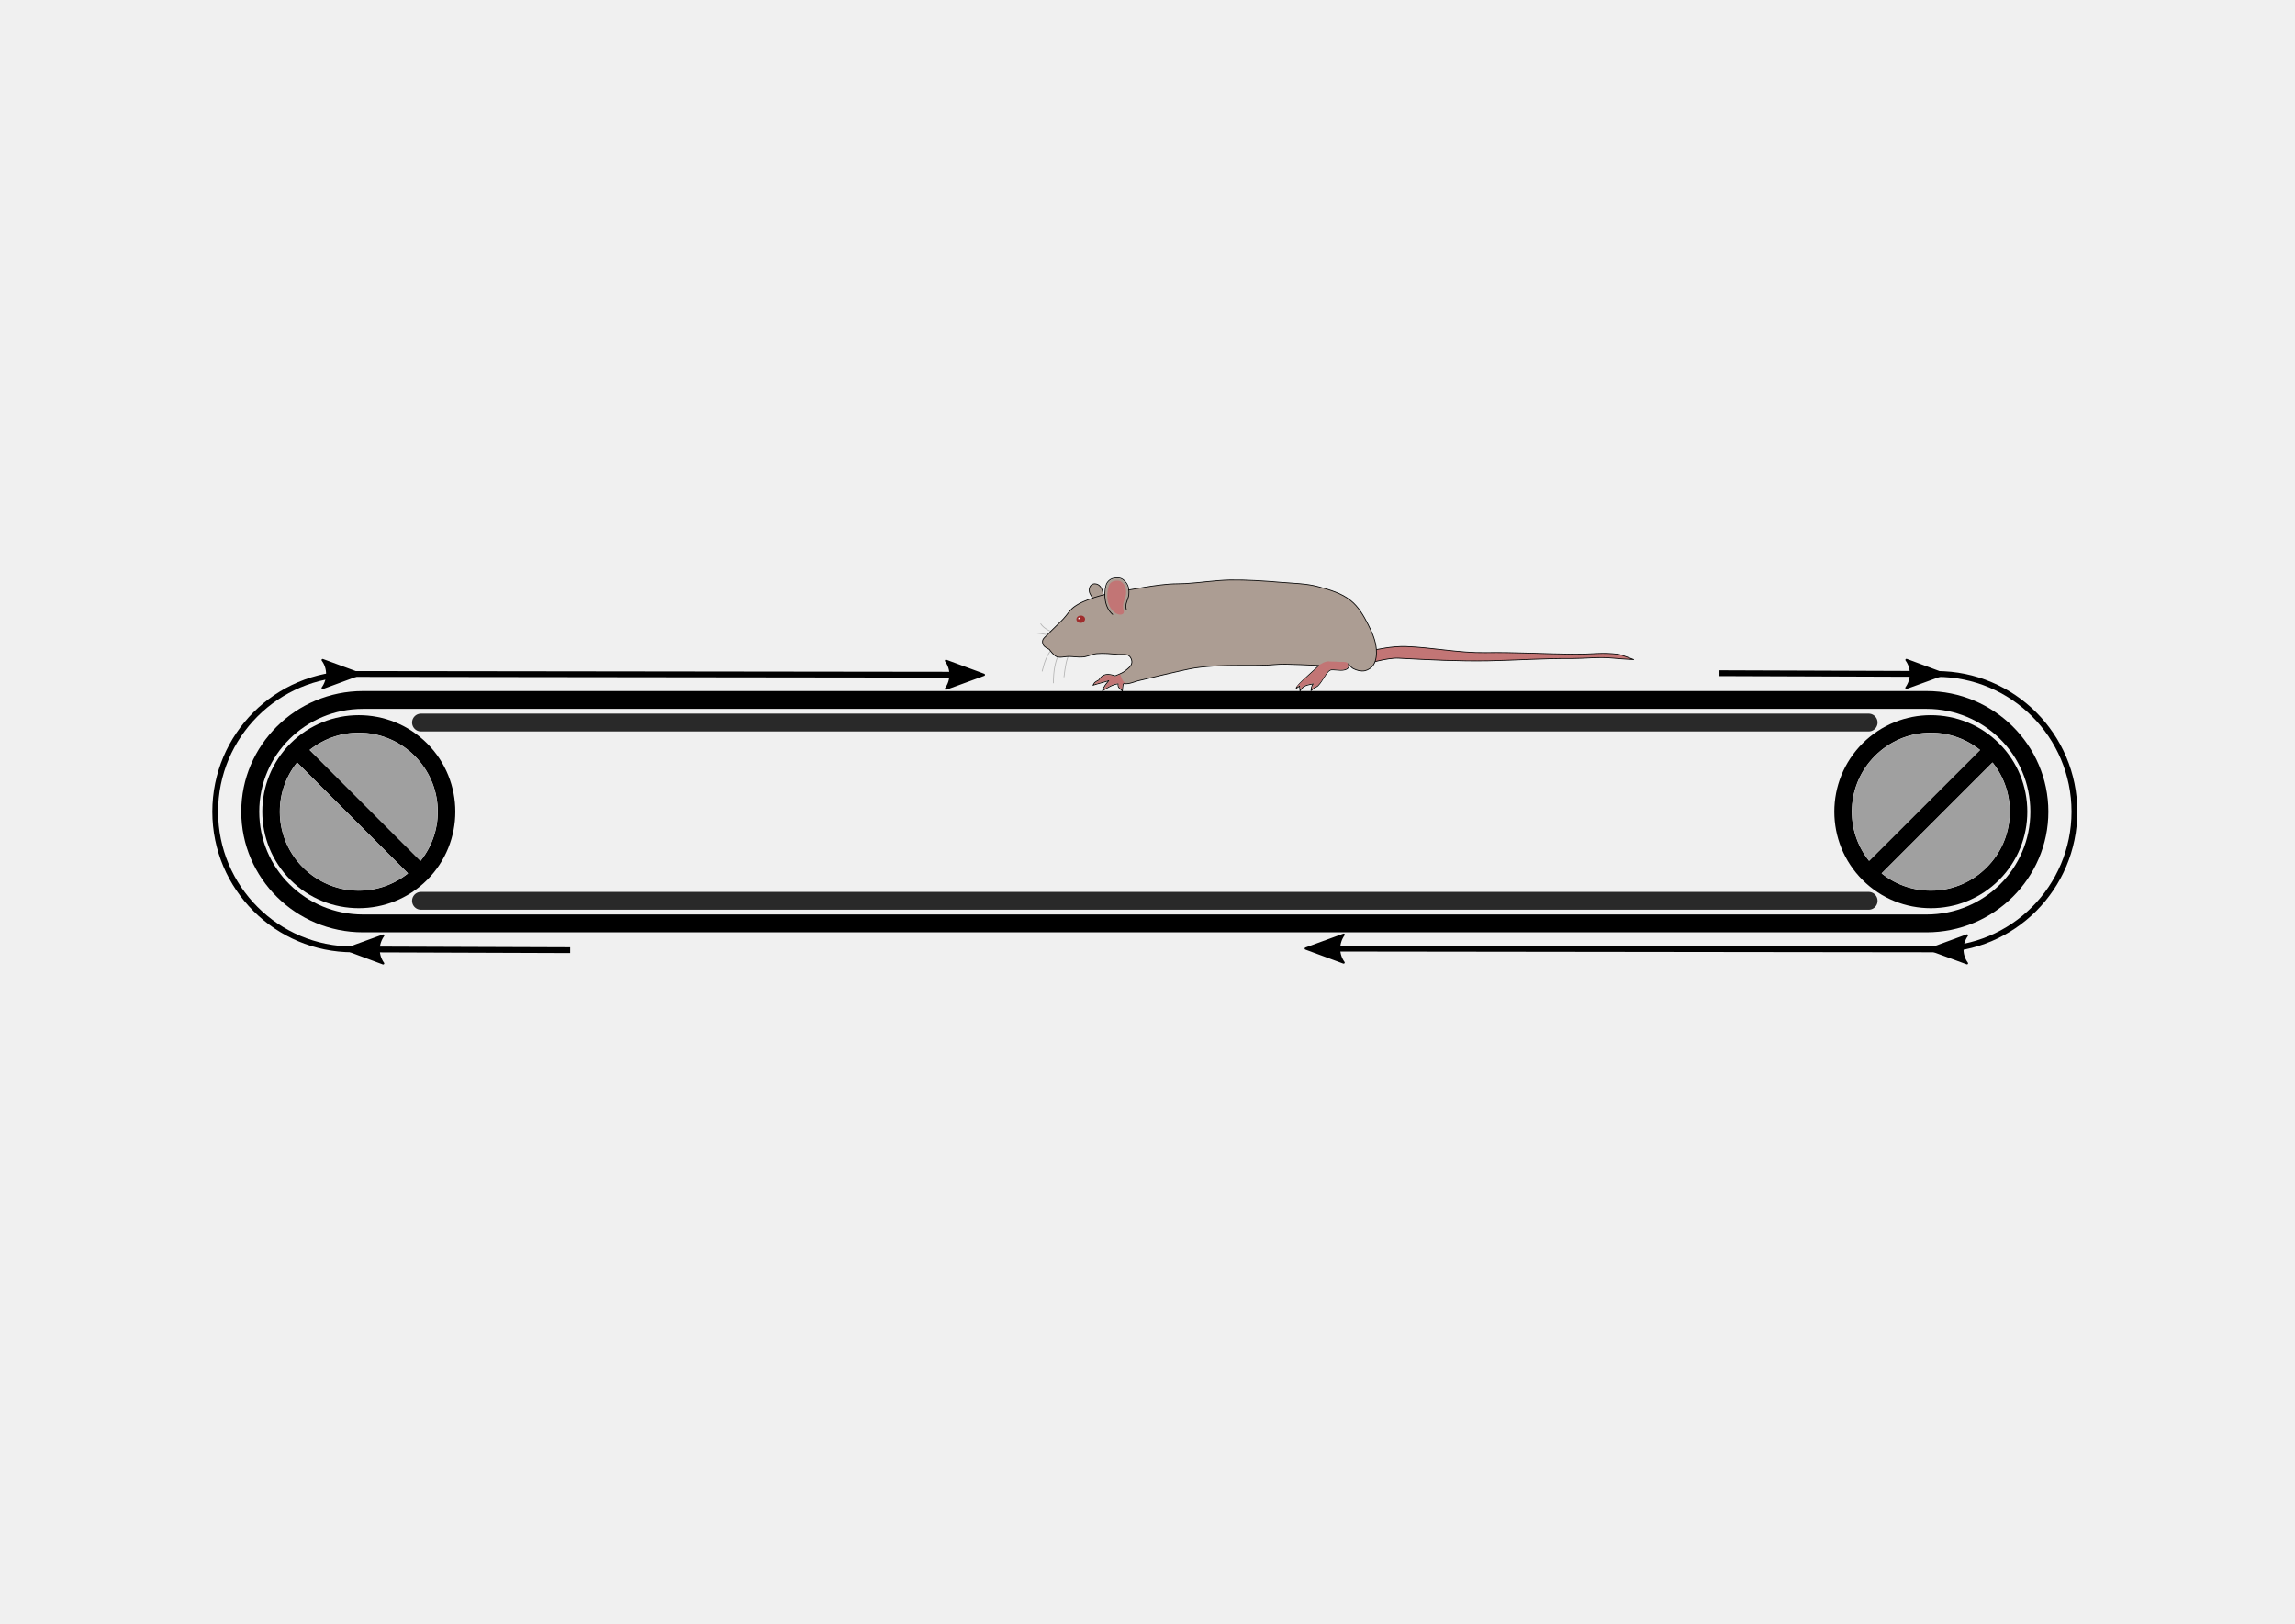
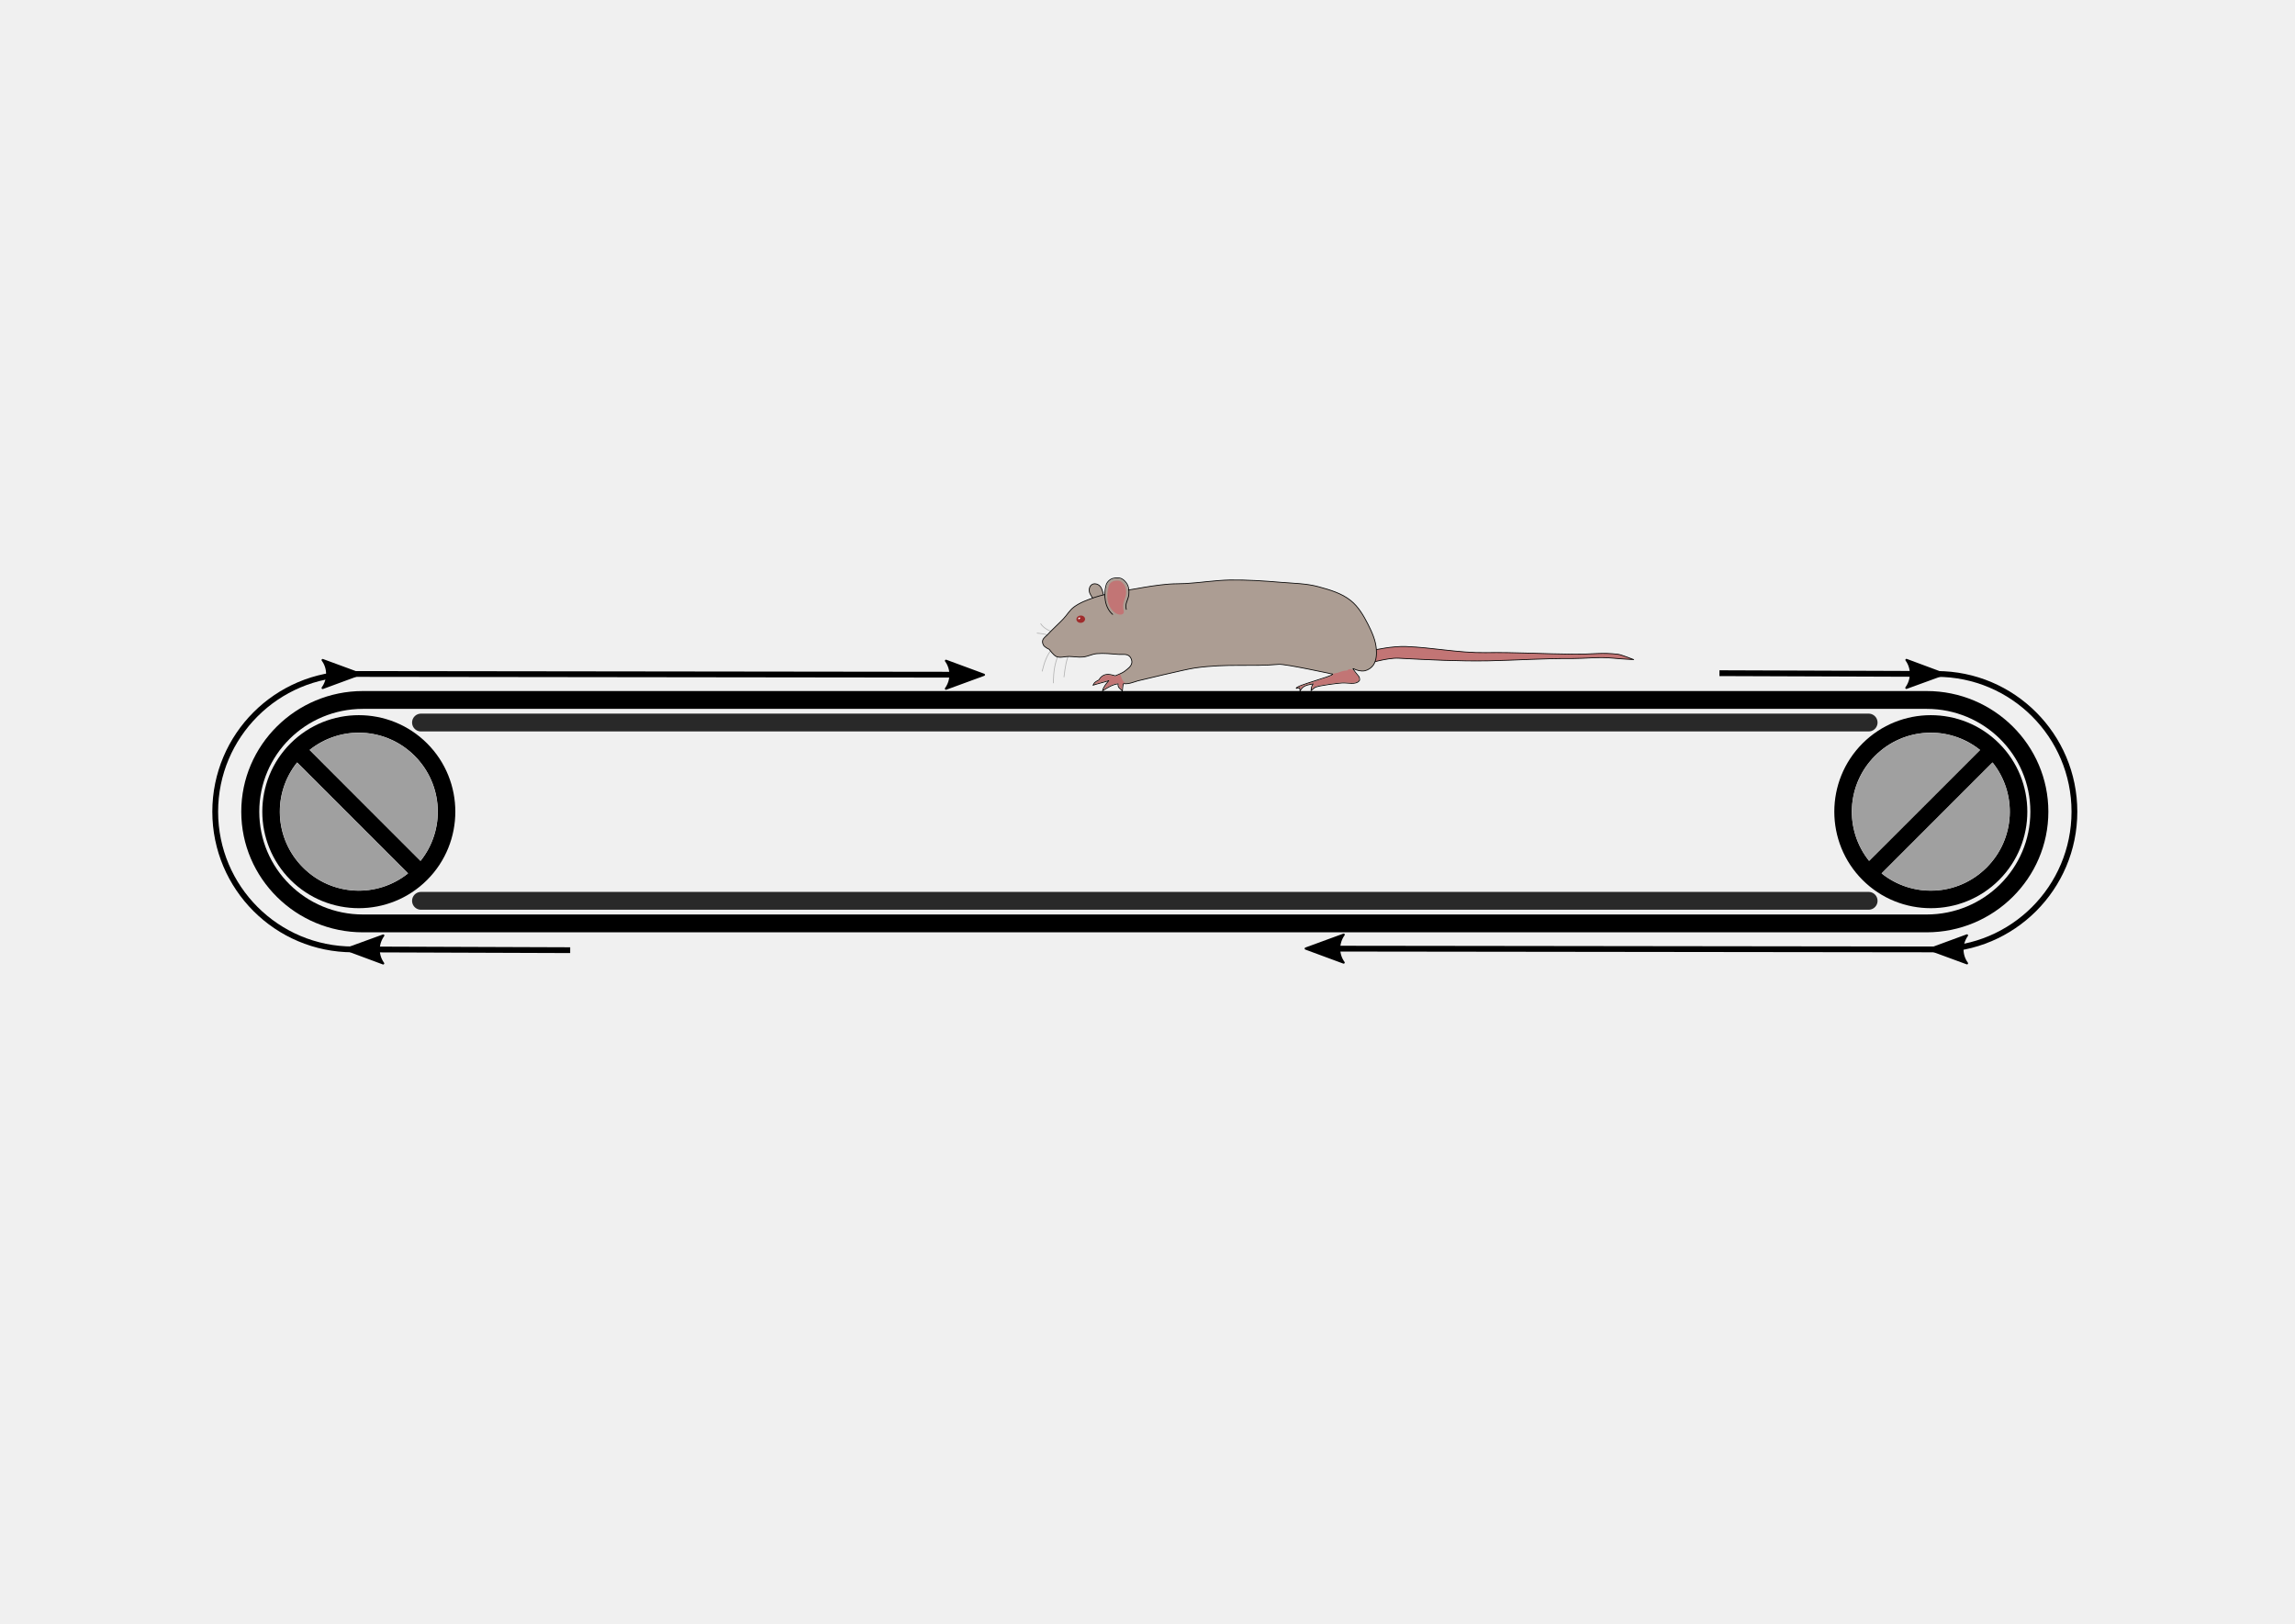
<svg xmlns="http://www.w3.org/2000/svg" width="1189mm" height="841mm" viewBox="0 0 4212.992 2979.921" id="svg2" version="1.1">
  <defs id="defs4">
    <marker orient="auto" refY="0.0" refX="0.0" id="marker9438" style="overflow:visible">
      <path id="path9440" style="fill-rule:evenodd;stroke-width:0.625;stroke-linejoin:round;stroke:#000000;stroke-opacity:1;fill:#000000;fill-opacity:1" d="M 8.719,4.034 L -2.207,0.016 L 8.719,-4.002 C 6.973,-1.63 6.983,1.616 8.719,4.034 z " transform="scale(0.6) translate(0,0)" />
    </marker>
    <marker orient="auto" refY="0.0" refX="0.0" id="marker9170" style="overflow:visible;">
      <path id="path9172" style="fill-rule:evenodd;stroke-width:0.625;stroke-linejoin:round;stroke:#000000;stroke-opacity:1;fill:#000000;fill-opacity:1" d="M 8.719,4.034 L -2.207,0.016 L 8.719,-4.002 C 6.973,-1.63 6.983,1.616 8.719,4.034 z " transform="scale(0.6) rotate(180) translate(0,0)" />
    </marker>
    <marker style="overflow:visible;" id="marker8992" refX="0.0" refY="0.0" orient="auto">
      <path transform="scale(0.6) rotate(180) translate(0,0)" d="M 8.719,4.034 L -2.207,0.016 L 8.719,-4.002 C 6.973,-1.63 6.983,1.616 8.719,4.034 z " style="fill-rule:evenodd;stroke-width:0.625;stroke-linejoin:round;stroke:#000000;stroke-opacity:1;fill:#000000;fill-opacity:1" id="path8994" />
    </marker>
    <marker orient="auto" refY="0.0" refX="0.0" id="marker8414" style="overflow:visible;">
      <path id="path8416" d="M 0.0,0.0 L 5.0,-5.0 L -12.5,0.0 L 5.0,5.0 L 0.0,0.0 z " style="fill-rule:evenodd;stroke:#000000;stroke-width:1pt;stroke-opacity:1;fill:#000000;fill-opacity:1" transform="scale(0.2) rotate(180) translate(6,0)" />
    </marker>
    <marker orient="auto" refY="0.0" refX="0.0" id="marker8296" style="overflow:visible;">
      <path id="path8298" d="M 0.0,0.0 L 5.0,-5.0 L -12.5,0.0 L 5.0,5.0 L 0.0,0.0 z " style="fill-rule:evenodd;stroke:#000000;stroke-width:1pt;stroke-opacity:1;fill:#000000;fill-opacity:1" transform="scale(0.4) rotate(180) translate(10,0)" />
    </marker>
    <marker orient="auto" refY="0.0" refX="0.0" id="marker8190" style="overflow:visible;">
      <path id="path8192" d="M 0.0,0.0 L 5.0,-5.0 L -12.5,0.0 L 5.0,5.0 L 0.0,0.0 z " style="fill-rule:evenodd;stroke:#000000;stroke-width:1pt;stroke-opacity:1;fill:#000000;fill-opacity:1" transform="scale(0.4) rotate(180) translate(10,0)" />
    </marker>
    <marker orient="auto" refY="0.0" refX="0.0" id="Arrow1Mend" style="overflow:visible;">
      <path id="path5956" d="M 0.0,0.0 L 5.0,-5.0 L -12.5,0.0 L 5.0,5.0 L 0.0,0.0 z " style="fill-rule:evenodd;stroke:#000000;stroke-width:1pt;stroke-opacity:1;fill:#000000;fill-opacity:1" transform="scale(0.4) rotate(180) translate(10,0)" />
    </marker>
    <marker orient="auto" refY="0.0" refX="0.0" id="Arrow2Mend" style="overflow:visible;">
      <path id="path5974" style="fill-rule:evenodd;stroke-width:0.625;stroke-linejoin:round;stroke:#000000;stroke-opacity:1;fill:#000000;fill-opacity:1" d="M 8.719,4.034 L -2.207,0.016 L 8.719,-4.002 C 6.973,-1.63 6.983,1.616 8.719,4.034 z " transform="scale(0.6) rotate(180) translate(0,0)" />
    </marker>
    <marker orient="auto" refY="0.0" refX="0.0" id="Arrow1Send" style="overflow:visible;">
      <path id="path5962" d="M 0.0,0.0 L 5.0,-5.0 L -12.5,0.0 L 5.0,5.0 L 0.0,0.0 z " style="fill-rule:evenodd;stroke:#000000;stroke-width:1pt;stroke-opacity:1;fill:#000000;fill-opacity:1" transform="scale(0.2) rotate(180) translate(6,0)" />
    </marker>
    <marker orient="auto" refY="0.0" refX="0.0" id="Arrow2Send" style="overflow:visible;">
      <path id="path5980" style="fill-rule:evenodd;stroke-width:0.625;stroke-linejoin:round;stroke:#000000;stroke-opacity:1;fill:#000000;fill-opacity:1" d="M 8.719,4.034 L -2.207,0.016 L 8.719,-4.002 C 6.973,-1.63 6.983,1.616 8.719,4.034 z " transform="scale(0.3) rotate(180) translate(-2.3,0)" />
    </marker>
    <marker orient="auto" refY="0.0" refX="0.0" id="Arrow2Lend" style="overflow:visible;">
      <path id="path5968" style="fill-rule:evenodd;stroke-width:0.625;stroke-linejoin:round;stroke:#000000;stroke-opacity:1;fill:#000000;fill-opacity:1" d="M 8.719,4.034 L -2.207,0.016 L 8.719,-4.002 C 6.973,-1.63 6.983,1.616 8.719,4.034 z " transform="scale(1.1) rotate(180) translate(1,0)" />
    </marker>
    <marker orient="auto" refY="0.0" refX="0.0" id="Arrow2Mstart" style="overflow:visible">
      <path id="path5971" style="fill-rule:evenodd;stroke-width:0.625;stroke-linejoin:round;stroke:#000000;stroke-opacity:1;fill:#000000;fill-opacity:1" d="M 8.719,4.034 L -2.207,0.016 L 8.719,-4.002 C 6.973,-1.63 6.983,1.616 8.719,4.034 z " transform="scale(0.6) translate(0,0)" />
    </marker>
    <marker orient="auto" refY="0.0" refX="0.0" id="Arrow2Lstart" style="overflow:visible">
      <path id="path5965" style="fill-rule:evenodd;stroke-width:0.625;stroke-linejoin:round;stroke:#000000;stroke-opacity:1;fill:#000000;fill-opacity:1" d="M 8.719,4.034 L -2.207,0.016 L 8.719,-4.002 C 6.973,-1.63 6.983,1.616 8.719,4.034 z " transform="scale(1.1) translate(1,0)" />
    </marker>
    <marker orient="auto" refY="0.0" refX="0.0" id="Arrow1Lstart" style="overflow:visible">
      <path id="path5947" d="M 0.0,0.0 L 5.0,-5.0 L -12.5,0.0 L 5.0,5.0 L 0.0,0.0 z " style="fill-rule:evenodd;stroke:#000000;stroke-width:1pt;stroke-opacity:1;fill:#000000;fill-opacity:1" transform="scale(0.8) translate(12.5,0)" />
    </marker>
    <marker style="overflow:visible;" id="marker7098" refX="0.0" refY="0.0" orient="auto">
      <path transform="scale(0.8) rotate(180) translate(12.5,0)" style="fill-rule:evenodd;stroke:#000000;stroke-width:1pt;stroke-opacity:1;fill:#000000;fill-opacity:1" d="M 0.0,0.0 L 5.0,-5.0 L -12.5,0.0 L 5.0,5.0 L 0.0,0.0 z " id="path7100" />
    </marker>
    <marker style="overflow:visible;" id="marker6830" refX="0.0" refY="0.0" orient="auto">
      <path transform="scale(0.8) rotate(180) translate(12.5,0)" style="fill-rule:evenodd;stroke:#000000;stroke-width:1pt;stroke-opacity:0.825;fill:#000000;fill-opacity:1" d="M 0.0,0.0 L 5.0,-5.0 L -12.5,0.0 L 5.0,5.0 L 0.0,0.0 z " id="path6832" />
    </marker>
    <marker style="overflow:visible;" id="marker6784" refX="0.0" refY="0.0" orient="auto">
      <path transform="scale(0.8) rotate(180) translate(12.5,0)" style="fill-rule:evenodd;stroke:#000000;stroke-width:1pt;stroke-opacity:0.825;fill:#000000;fill-opacity:1" d="M 0.0,0.0 L 5.0,-5.0 L -12.5,0.0 L 5.0,5.0 L 0.0,0.0 z " id="path6786" />
    </marker>
    <marker style="overflow:visible;" id="marker6744" refX="0.0" refY="0.0" orient="auto">
      <path transform="scale(0.8) rotate(180) translate(12.5,0)" style="fill-rule:evenodd;stroke:#000000;stroke-width:1pt;stroke-opacity:0.825;fill:none;fill-opacity:0.825" d="M 0.0,0.0 L 5.0,-5.0 L -12.5,0.0 L 5.0,5.0 L 0.0,0.0 z " id="path6746" />
    </marker>
    <marker style="overflow:visible;" id="marker6652" refX="0.0" refY="0.0" orient="auto">
      <path transform="scale(0.8) rotate(180) translate(12.5,0)" style="fill-rule:evenodd;stroke:#000000;stroke-width:1pt;stroke-opacity:0.825;fill:#000000;fill-opacity:1" d="M 0.0,0.0 L 5.0,-5.0 L -12.5,0.0 L 5.0,5.0 L 0.0,0.0 z " id="path6654" />
    </marker>
    <marker orient="auto" refY="0.0" refX="0.0" id="Arrow1Lend" style="overflow:visible;">
      <path id="path5950" d="M 0.0,0.0 L 5.0,-5.0 L -12.5,0.0 L 5.0,5.0 L 0.0,0.0 z " style="fill-rule:evenodd;stroke:#000000;stroke-width:1pt;stroke-opacity:0.825;fill:#000000;fill-opacity:1" transform="scale(0.8) rotate(180) translate(12.5,0)" />
    </marker>
    <marker orient="auto" refY="0" refX="0" id="marker9170-6" style="overflow:visible">
      <path id="path9172-0" style="fill:#000000;fill-opacity:1;fill-rule:evenodd;stroke:#000000;stroke-width:0.625;stroke-linejoin:round;stroke-opacity:1" d="M 8.719,4.034 -2.207,0.016 8.719,-4.002 c -1.745,2.372 -1.735,5.617 -6e-7,8.035 z" transform="scale(-0.6,-0.6)" />
    </marker>
    <marker orient="auto" refY="0" refX="0" id="marker9438-6" style="overflow:visible">
      <path id="path9440-2" style="fill:#000000;fill-opacity:1;fill-rule:evenodd;stroke:#000000;stroke-width:0.625;stroke-linejoin:round;stroke-opacity:1" d="M 8.719,4.034 -2.207,0.016 8.719,-4.002 c -1.745,2.372 -1.735,5.617 -6e-7,8.035 z" transform="scale(0.6,0.6)" />
    </marker>
    <marker style="overflow:visible" id="marker8992-6" refX="0" refY="0" orient="auto">
      <path transform="scale(-0.6,-0.6)" d="M 8.719,4.034 -2.207,0.016 8.719,-4.002 c -1.745,2.372 -1.735,5.617 -6e-7,8.035 z" style="fill:#000000;fill-opacity:1;fill-rule:evenodd;stroke:#000000;stroke-width:0.625;stroke-linejoin:round;stroke-opacity:1" id="path8994-1" />
    </marker>
  </defs>
  <g id="layer1" transform="translate(0,1927.559)">
    <g id="g15697">
      <g transform="translate(-4.927664,0)" id="g15683">
        <g id="g15670">
          <path id="path4334" d="m 671.246,-659.055 c -123.188,10e-4 -223.405,99.344 -223.405,221.457 2e-5,122.113 100.217,221.456 223.405,221.457 l 0,-32.74 c -105.338,-0.001 -190.377,-84.298 -190.377,-188.717 10e-6,-104.419 85.039,-188.716 190.377,-188.717 l 0,-32.74 z m 0.002,0 0,32.74 2870.498,0 c 105.338,10e-4 190.377,84.298 190.377,188.717 0,104.418 -85.039,188.716 -190.377,188.717 l -2870.498,0 0,32.74 2870.498,0 c 123.188,-10e-4 223.405,-99.344 223.405,-221.457 0,-122.113 -100.217,-221.456 -223.405,-221.457 l -2870.498,0 z" style="color:#000000;font-style:normal;font-variant:normal;font-weight:normal;font-stretch:normal;font-size:medium;line-height:normal;font-family:sans-serif;text-indent:0;text-align:start;text-decoration:none;text-decoration-line:none;text-decoration-style:solid;text-decoration-color:#000000;letter-spacing:normal;word-spacing:normal;text-transform:none;direction:ltr;block-progression:tb;writing-mode:lr-tb;baseline-shift:baseline;text-anchor:start;white-space:normal;clip-rule:nonzero;display:inline;overflow:visible;visibility:visible;opacity:1;isolation:auto;mix-blend-mode:normal;color-interpolation:sRGB;color-interpolation-filters:linearRGB;solid-color:#000000;solid-opacity:1;fill:#000000;fill-opacity:1;fill-rule:nonzero;stroke:none;stroke-width:177.165;stroke-linecap:square;stroke-linejoin:miter;stroke-miterlimit:4;stroke-dasharray:none;stroke-dashoffset:0;stroke-opacity:1;color-rendering:auto;image-rendering:auto;shape-rendering:auto;text-rendering:auto;enable-background:accumulate" />
          <path id="path5941" d="m 777.756,-601.231 1328.74,0 1328.74,0 0,0" style="fill:none;fill-opacity:1;fill-rule:evenodd;stroke:#000000;stroke-width:32.74;stroke-linecap:round;stroke-linejoin:miter;stroke-miterlimit:4;stroke-dasharray:none;stroke-opacity:0.825" />
          <path id="path5941-7" d="m 777.756,-273.963 1328.74,0 1328.74,0 0,0" style="fill:none;fill-opacity:1;fill-rule:evenodd;stroke:#000000;stroke-width:32.74;stroke-linecap:round;stroke-linejoin:miter;stroke-miterlimit:4;stroke-dasharray:none;stroke-opacity:0.825" />
        </g>
        <g id="g4269" transform="matrix(0.9119516,0,0,0.9119516,178.9141,-48.08517)">
          <path id="path4155" d="m 668.945,-564.569 c -75.762,-75.762 -199.135,-75.764 -274.897,-10e-4 -75.762,75.762 -75.762,199.136 0,274.899 75.762,75.762 199.135,75.761 274.897,-10e-4 75.762,-75.762 75.762,-199.134 2e-5,-274.896 z m -25.054,25.054 c 57.985,57.985 61.923,149.073 11.834,211.567 L 432.323,-551.349 c 62.494,-50.088 153.582,-46.151 211.567,11.834 z m -236.623,13.221 223.402,223.402 c -62.494,50.09 -153.582,46.151 -211.567,-11.834 -57.985,-57.985 -61.924,-149.073 -11.834,-211.567 z" style="color:#000000;font-style:normal;font-variant:normal;font-weight:normal;font-stretch:normal;font-size:medium;line-height:normal;font-family:sans-serif;text-indent:0;text-align:start;text-decoration:none;text-decoration-line:none;text-decoration-style:solid;text-decoration-color:#000000;letter-spacing:normal;word-spacing:normal;text-transform:none;direction:ltr;block-progression:tb;writing-mode:lr-tb;baseline-shift:baseline;text-anchor:start;white-space:normal;clip-rule:nonzero;display:inline;overflow:visible;visibility:visible;opacity:1;isolation:auto;mix-blend-mode:normal;color-interpolation:sRGB;color-interpolation-filters:linearRGB;solid-color:#000000;solid-opacity:1;fill:#000000;fill-opacity:1;fill-rule:nonzero;stroke:none;stroke-width:35.433;stroke-linecap:butt;stroke-linejoin:miter;stroke-miterlimit:4;stroke-dasharray:none;stroke-dashoffset:0;stroke-opacity:1;color-rendering:auto;image-rendering:auto;shape-rendering:auto;text-rendering:auto;enable-background:accumulate" />
          <path transform="translate(0,-1927.559)" id="path4265" d="m 522.506,1659.064 c -23.584,-1.338 -47.441,-8.235 -67.8,-19.598 -35.31,-19.709 -62.023,-52.093 -74.333,-90.114 -3.416,-10.549 -5.685,-21.299 -6.988,-33.102 -0.836,-7.572 -0.837,-24.256 -0.003,-31.734 2.928,-26.236 11.251,-49.644 25.22,-70.926 3.016,-4.595 8.277,-11.86 8.604,-11.88 0.097,-0.01 50.352,50.164 111.677,111.49 l 111.5,111.501 -3.568,2.702 c -29.603,22.418 -67.026,33.778 -104.31,31.662 z" style="fill:#a0a0a0;stroke:none;stroke-width:1px;stroke-linecap:butt;stroke-linejoin:miter;stroke-opacity:1" />
          <path transform="translate(0,-1927.559)" id="path4267" d="m 544.031,1487.794 c -66.207,-66.219 -111.392,-111.672 -111.167,-111.825 0.209,-0.142 1.879,-1.388 3.712,-2.769 7.745,-5.838 15.447,-10.574 24.624,-15.143 16.794,-8.361 35.458,-13.726 55.077,-15.831 5.655,-0.607 24.829,-0.601 30.406,0.01 12.989,1.421 24.32,3.876 35.709,7.735 55.711,18.878 96.773,67.528 106.025,125.621 1.397,8.772 1.764,13.913 1.768,24.749 0.004,11.589 -0.404,16.801 -2.109,26.897 -3.879,22.974 -13.501,46.064 -27.114,65.065 -1.866,2.604 -3.841,5.258 -4.389,5.898 l -0.996,1.162 -111.546,-111.567 z" style="fill:#a0a0a0;stroke:none;stroke-width:1px;stroke-linecap:butt;stroke-linejoin:miter;stroke-opacity:1" />
        </g>
        <g id="g4274" transform="matrix(0,-0.9119508,0.9119508,0,3938.892,47.09976)">
          <path style="color:#000000;font-style:normal;font-variant:normal;font-weight:normal;font-stretch:normal;font-size:medium;line-height:normal;font-family:sans-serif;text-indent:0;text-align:start;text-decoration:none;text-decoration-line:none;text-decoration-style:solid;text-decoration-color:#000000;letter-spacing:normal;word-spacing:normal;text-transform:none;direction:ltr;block-progression:tb;writing-mode:lr-tb;baseline-shift:baseline;text-anchor:start;white-space:normal;clip-rule:nonzero;display:inline;overflow:visible;visibility:visible;opacity:1;isolation:auto;mix-blend-mode:normal;color-interpolation:sRGB;color-interpolation-filters:linearRGB;solid-color:#000000;solid-opacity:1;fill:#000000;fill-opacity:1;fill-rule:nonzero;stroke:none;stroke-width:35.433;stroke-linecap:butt;stroke-linejoin:miter;stroke-miterlimit:4;stroke-dasharray:none;stroke-dashoffset:0;stroke-opacity:1;color-rendering:auto;image-rendering:auto;shape-rendering:auto;text-rendering:auto;enable-background:accumulate" d="m 668.945,-564.569 c -75.762,-75.762 -199.135,-75.764 -274.897,-10e-4 -75.762,75.762 -75.762,199.136 0,274.899 75.762,75.762 199.135,75.761 274.897,-10e-4 75.762,-75.762 75.762,-199.134 2e-5,-274.896 z m -25.054,25.054 c 57.985,57.985 61.923,149.073 11.834,211.567 L 432.323,-551.349 c 62.494,-50.088 153.582,-46.151 211.567,11.834 z m -236.623,13.221 223.402,223.402 c -62.494,50.09 -153.582,46.151 -211.567,-11.834 -57.985,-57.985 -61.924,-149.073 -11.834,-211.567 z" id="path4276" />
          <path style="fill:#a0a0a0;stroke:none;stroke-width:1px;stroke-linecap:butt;stroke-linejoin:miter;stroke-opacity:1" d="m 522.506,1659.064 c -23.584,-1.338 -47.441,-8.235 -67.8,-19.598 -35.31,-19.709 -62.023,-52.093 -74.333,-90.114 -3.416,-10.549 -5.685,-21.299 -6.988,-33.102 -0.836,-7.572 -0.837,-24.256 -0.003,-31.734 2.928,-26.236 11.251,-49.644 25.22,-70.926 3.016,-4.595 8.277,-11.86 8.604,-11.88 0.097,-0.01 50.352,50.164 111.677,111.49 l 111.5,111.501 -3.568,2.702 c -29.603,22.418 -67.026,33.778 -104.31,31.662 z" id="path4278" transform="translate(0,-1927.559)" />
          <path style="fill:#a0a0a0;stroke:none;stroke-width:1px;stroke-linecap:butt;stroke-linejoin:miter;stroke-opacity:1" d="m 544.031,1487.794 c -66.207,-66.219 -111.392,-111.672 -111.167,-111.825 0.209,-0.142 1.879,-1.388 3.712,-2.769 7.745,-5.838 15.447,-10.574 24.624,-15.143 16.794,-8.361 35.458,-13.726 55.077,-15.831 5.655,-0.607 24.829,-0.601 30.406,0.01 12.989,1.421 24.32,3.876 35.709,7.735 55.711,18.878 96.773,67.528 106.025,125.621 1.397,8.772 1.764,13.913 1.768,24.749 0.004,11.589 -0.404,16.801 -2.109,26.897 -3.879,22.974 -13.501,46.064 -27.114,65.065 -1.866,2.604 -3.841,5.258 -4.389,5.898 l -0.996,1.162 -111.546,-111.567 z" id="path4280" transform="translate(0,-1927.559)" />
        </g>
      </g>
      <g transform="matrix(-1,0,0,1,3393.04,-669.9465)" id="g9888">
        <path style="opacity:1;fill:none;fill-opacity:1;fill-rule:evenodd;stroke:#000000;stroke-width:10.63;stroke-linecap:round;stroke-linejoin:miter;stroke-miterlimit:4;stroke-dasharray:none;stroke-dashoffset:0;stroke-opacity:1;marker-end:url(#marker9170)" d="m 2745.144,485.164 c 139.626,8e-4 252.816,-113.188 252.816,-252.815 8e-4,-139.627 -113.189,-252.817 -252.816,-252.816" id="path7156" />
        <path style="fill:none;fill-rule:evenodd;stroke:#000000;stroke-width:10.63;stroke-linecap:butt;stroke-linejoin:miter;stroke-miterlimit:0;stroke-dasharray:none;stroke-opacity:1;marker-start:url(#marker9438)" d="m 1600.914,-19.053 1144.232,-1.414 0,0 0,0" id="path7165" />
        <path style="fill:none;fill-rule:evenodd;stroke:#000000;stroke-width:10.63;stroke-linecap:butt;stroke-linejoin:miter;stroke-miterlimit:4;stroke-dasharray:none;stroke-opacity:1;marker-end:url(#marker8992)" d="m 2346.336,486.578 398.808,-1.414 0,0 0,0" id="path7165-3" />
      </g>
      <g transform="matrix(1,0,0,-1,810.0989,-205.2501)" id="g9888-8">
        <path style="opacity:1;fill:none;fill-opacity:1;fill-rule:evenodd;stroke:#000000;stroke-width:10.63;stroke-linecap:round;stroke-linejoin:miter;stroke-miterlimit:4;stroke-dasharray:none;stroke-dashoffset:0;stroke-opacity:1;marker-end:url(#marker9170-6)" d="m 2745.144,485.164 c 139.626,8e-4 252.816,-113.188 252.816,-252.815 8e-4,-139.627 -113.189,-252.817 -252.816,-252.816" id="path7156-7" />
        <path style="fill:none;fill-rule:evenodd;stroke:#000000;stroke-width:10.63;stroke-linecap:butt;stroke-linejoin:miter;stroke-miterlimit:0;stroke-dasharray:none;stroke-opacity:1;marker-start:url(#marker9438-6)" d="m 1600.914,-19.053 1144.232,-1.414 0,0 0,0" id="path7165-9" />
        <path style="fill:none;fill-rule:evenodd;stroke:#000000;stroke-width:10.63;stroke-linecap:butt;stroke-linejoin:miter;stroke-miterlimit:4;stroke-dasharray:none;stroke-opacity:1;marker-end:url(#marker8992-6)" d="m 2346.336,486.578 398.808,-1.414 0,0 0,0" id="path7165-3-2" />
      </g>
    </g>
    <g id="g9595" transform="matrix(-2.039965,0.1640076,0.1643122,2.043754,1872.171,-2091.715)">
-       <g id="g16474">
-         <path style="fill:#c27575;stroke:#000000;stroke-width:0.685;stroke-linecap:round;stroke-linejoin:round" d="m -264.764,685.253 c 0,0 -14.933,-2.258 -27.648,-0.774 -23.609,2.756 -46.843,9.645 -70.553,11.145 -26.58,1.7 -52.448,5.426 -79.283,7.778 -17.093,1.499 -24.883,0.229 -39.334,3.255 -2.672,0.559 -13.413,5.81 -13.413,5.81 0,0 10.993,-1.42 18.783,-2.82 12.01,-2.2 23.978,-1.528 36.138,-2.528 24.65,-2.2 50.201,-2.467 74.901,-3.967 27.03,-1.7 52.609,-5.097 80.353,-8.782 10.142,-1.347 29.246,2.884 29.246,2.884" id="path4508" />
-         <path style="fill:none;stroke:#b3b3b3;stroke-width:0.685;stroke-linecap:round;stroke-linejoin:round" d="m 16.664,662.653 c 6.014,10 7.852,17.8 8.842,29" id="path4479" />
-         <path style="fill:none;stroke:#b3b3b3;stroke-width:0.685;stroke-linecap:round;stroke-linejoin:round" d="m 23.382,660.153 c 6.004,6 8.724,12.4 11.314,20.2" id="path4481" />
-         <path style="fill:none;stroke:#b3b3b3;stroke-width:0.685;stroke-linecap:round;stroke-linejoin:round" d="m 7.825,664.453 c 4.684,7 6.111,14.5 7.778,22.6" id="path4483" />
-         <path style="fill:none;stroke:#b3b3b3;stroke-width:0.685;stroke-linecap:round;stroke-linejoin:round" d="m 18.078,647.853 c 6.788,-2.1 12.228,-5.6 14.498,-9.9" id="path4485" />
-         <path style="fill:none;stroke:#b3b3b3;stroke-width:0.685;stroke-linecap:round;stroke-linejoin:round" d="m 23.028,650.253 c 3.628,-1.8 7.928,-3.3 13.438,-4.2" id="path4487" />
-         <path style="fill:#ac9d93;stroke:#000000;stroke-width:0.685;stroke-linecap:round;stroke-linejoin:round" d="m -24.967,623.253 c 0,-1.1 -0.782,-6.2 -0.177,-9.2 0.446,-2.2 1.076,-4.7 2.74,-6.2 1.287,-1.2 3.219,-1.9 4.95,-1.7 1.236,0.2 2.458,1 3.182,2 0.934,1.3 1.134,3 1.061,4.6 -0.052,1.2 -0.599,2.3 -1.061,3.3 -0.914,2.1 -3.359,5.9 -3.359,5.9" id="path4502" />
-         <path style="fill:#ac9d93;stroke:#000000;stroke-width:0.685;stroke-linecap:round;stroke-linejoin:round" d="m -177.434,691.253 c -5.72,0 -35.502,3.83 -35.502,3.83 1.51,2.3 21.935,16.227 21.725,18.827 l -3.18,-1.8 0,4.5 c -3.37,-5 -6.72,-4.8 -12.38,-5.5 1.74,1.8 2.08,3.6 2.48,6 0,0 -2.94,-2.6 -4.77,-3 -4.45,-1.1 -10.313,-14.257 -14.863,-14.157 -5.13,0.1 -11.75,2.9 -15.38,-0.7 -0.84,-0.8 -0.18,-3.5 -0.18,-3.5 0,0 -2.43,3.6 -4.24,4.7 -2.96,1.8 -6.64,3.1 -10.08,2.7 -3.09,-0.4 -6.22,-2.2 -8.13,-4.6 -2.92,-3.8 -3.67,-9 -3.71,-13.8 -0.08,-7.8 2.68,-15.6 5.65,-22.8 3.33,-8.1 7.36,-16.5 13.79,-22.5 7.63,-7.2 18,-11.1 27.76,-14.6 10.52,-3.8 21.85,-4.8 32.88,-6.6 15.239,-2.5 30.545,-4.8 45.958,-5.8 13.231,-0.8 26.52,0.3 39.774,0 4.954,-0.1 9.894,-0.7 14.85,-0.7 10.034,0 20.06,0.8 30.052,1.8 12.48,1.1 25.123,1.8 37.299,4.7 6.647,1.7 13.456,3.5 19.269,7.1 4.073,2.5 6.863,6.7 10.43,9.9 4.946,4.4 10.315,8.4 15.198,12.9 1.66,1.5 4.04,2.7 4.78,4.8 0.51,1.4 0.21,3.2 -0.53,4.6 -0.99,1.8 -4.78,3.9 -4.78,3.9 0,0 -3.151,5.5 -5.829,6.9 -3.314,1.7 -7.43,0.5 -11.137,0.8 -4.25,0.4 -8.461,1.6 -12.728,1.5 -4.116,-0.1 -8.081,-1.9 -12.198,-2 -6.522,-0.1 -13.007,1.2 -19.445,2.2 -3.182,0.5 -7.091,-0.1 -9.458,2.1 -1.669,1.5 -2.51,4.3 -1.944,6.5 0.813,3.2 4.241,5.1 6.982,6.9 2.628,1.7 8.751,3.4 8.751,3.4 5.823,-2.3 10.608,-3.4 15.026,2.6 5.242,2.1 4.116,2.9 5.568,4.2 -4.856,-1.2 -9.728,-1.8 -14.584,-3 2.686,2.8 5.145,4.9 6.453,8.7 -4.793,-2.5 -9.053,-4.9 -14.584,-5.2 1.178,3.4 -1.826,4.7 -3.182,6.8 -0.443,-2.3 -0.635,-4.8 -1.503,-6.6 -4.387,1.1 -8.747,-0.5 -13.081,-1.4 0,0 -44.138,-7 -51.973,-7.4 -29.906,-1.7 -49.748,3 -75.304,2.8 z" id="path4506" />
-         <path style="fill:#c27575;stroke:#ac9d93;stroke-width:2.054;stroke-linecap:round;stroke-linejoin:round" d="m -43.528,631.853 c 1.289,-6.2 -2.461,-9.5 -3.271,-13.9 -0.561,-3.1 -0.508,-6.7 1.149,-9.4 2.518,-4.1 4.994,-5.1 9.723,-4.5 2.498,0.3 5.05,2.3 5.922,4.7 2.996,8.1 3.458,16.3 -1.679,23.1 -5.187,6.9 -13.018,5.6 -11.844,0 z" id="path4504" />
-         <ellipse style="fill:#a02c2c" id="path4477" cx="-3.501" cy="636.74" rx="3.889" ry="3.27" />
-         <ellipse transform="matrix(0.8673569,0.4976866,-0.4976718,0.8673654,0,0)" style="fill:#ffffff" id="path9055" cx="314.571" cy="552.61" rx="0.982" ry="0.67" />
-         <path style="color:#000000;text-indent:0;text-transform:none;block-progression:tb;fill:none;stroke:#000000;stroke-width:0.685" d="m -32.55,634.953 c 6.765,-6.5 7.052,-18.3 3.96,-26.7 -1.105,-3 -3.991,-5.3 -7.156,-5.7 -1.251,-0.1 -2.393,-0.2 -3.469,-0.1 -1.076,0.1 -2.094,0.3 -3.031,0.7 -1.875,0.9 -3.343,2.4 -4.688,4.6 -1.967,3.2 -1.945,7.1 -1.344,10.4 0.466,2.6 1.676,4.6 2.5,6.6 0.825,2 1.356,4 0.782,6.8" id="path9565" />
-         <path d="m -23.153,688.453 c -2.098,0 -4.405,0.8 -6.937,1.8 a 0.5,0.5 0 0 1 -0.313,0 c 0,0 -1.563,-0.4 -3.437,-1.1 -0.315,-0.1 -0.642,-0.2 -0.969,-0.3 -0.986,3 -1.323,6 -3.906,8.2 0.508,-0.1 1.026,-0.2 1.531,-0.3 a 0.5,0.5 0 0 1 0.562,0.3 c 0.793,1.6 1.052,3.7 1.376,5.7 0.633,-0.8 1.301,-1.5 1.812,-2.2 0.718,-0.9 1.102,-1.8 0.562,-3.4 a 0.5,0.5 0 0 1 0.5,-0.6 c 5.161,0.3 9.233,2.4 13.532,4.6 -1.336,-2.9 -3.404,-4.7 -5.782,-7.2 a 0.5,0.5 0 0 1 0.469,-0.8 c 4.369,1 8.794,1.6 13.219,2.6 -0.143,-0.3 -0.273,-0.5 -0.469,-0.7 -0.479,-0.5 -1.44,-1.2 -4.031,-2.2 a 0.5,0.5 0 0 1 -0.219,-0.2 c -2.149,-3 -4.29,-4 -6.625,-4.2 l -0.875,0 z" style="fill:#c27575" id="path9571" />
-         <path d="m -217.297,692.956 c 0,0 -1.607,-0.664 -3.587,-0.764 -1.78,-0.2 -1.193,0.183 -2.973,0.283 -2.71,0.2 -5.587,0.614 -8.42,1.026 -3.788,0.273 -5.588,0.253 -6.938,1.753 0.208,0.121 0.301,0.373 0.22,0.6 0,0 -0.16,0.6 -0.22,1.3 -0.03,0.4 -0.02,0.8 0.03,1.1 0.05,0.3 0.13,0.5 0.22,0.6 1.66,1.7 4.05,1.9 6.75,1.7 2.69,-0.3 5.63,-1 8.28,-1.1 4.4,-0.1 10.293,13.057 14.973,14.157 1.07,0.2 2.26,1 3.25,1.7 0.35,0.3 0.35,0.3 0.62,0.5 -0.33,-1.6 -0.73,-3 -2.03,-4.4 -0.25,-0.333 -0.007,-0.808 0.41,-0.8 2.81,0.3 5.1,0.5 7.16,1.1 1.69,0.6 3.2,1.8 4.65,3.5 l 0,-3.1 c 0.024,-0.37 0.429,-0.586 0.75,-0.4 l 2.34,1.3 c -0.04,-2 -20.245,-15.627 -21.535,-17.627 -0.161,-0.226 -0.108,-0.54 0.12,-0.7 -3.699,-1.395 -0.021,0.081 -4.072,-1.727 z" style="fill:#c27575" id="path9583" />
+       <g id="g16507">
+         <g id="g16490">
+           <g id="g16474">
+             <path style="fill:#c27575;stroke:#000000;stroke-width:0.685;stroke-linecap:round;stroke-linejoin:round" d="m -264.764,685.253 c 0,0 -14.933,-2.258 -27.648,-0.774 -23.609,2.756 -46.843,9.645 -70.553,11.145 -26.58,1.7 -52.448,5.426 -79.283,7.778 -17.093,1.499 -24.883,0.229 -39.334,3.255 -2.672,0.559 -13.413,5.81 -13.413,5.81 0,0 10.993,-1.42 18.783,-2.82 12.01,-2.2 23.978,-1.528 36.138,-2.528 24.65,-2.2 50.201,-2.467 74.901,-3.967 27.03,-1.7 52.609,-5.097 80.353,-8.782 10.142,-1.347 29.246,2.884 29.246,2.884" id="path4508" />
+             <path style="fill:none;stroke:#b3b3b3;stroke-width:0.685;stroke-linecap:round;stroke-linejoin:round" d="m 16.664,662.653 c 6.014,10 7.852,17.8 8.842,29" id="path4479" />
+             <path style="fill:none;stroke:#b3b3b3;stroke-width:0.685;stroke-linecap:round;stroke-linejoin:round" d="m 23.382,660.153 c 6.004,6 8.724,12.4 11.314,20.2" id="path4481" />
+             <path style="fill:none;stroke:#b3b3b3;stroke-width:0.685;stroke-linecap:round;stroke-linejoin:round" d="m 7.825,664.453 c 4.684,7 6.111,14.5 7.778,22.6" id="path4483" />
+             <path style="fill:none;stroke:#b3b3b3;stroke-width:0.685;stroke-linecap:round;stroke-linejoin:round" d="m 18.078,647.853 c 6.788,-2.1 12.228,-5.6 14.498,-9.9" id="path4485" />
+             <path style="fill:none;stroke:#b3b3b3;stroke-width:0.685;stroke-linecap:round;stroke-linejoin:round" d="m 23.028,650.253 c 3.628,-1.8 7.928,-3.3 13.438,-4.2" id="path4487" />
+             <path style="fill:#ac9d93;stroke:#000000;stroke-width:0.685;stroke-linecap:round;stroke-linejoin:round" d="m -24.967,623.253 c 0,-1.1 -0.782,-6.2 -0.177,-9.2 0.446,-2.2 1.076,-4.7 2.74,-6.2 1.287,-1.2 3.219,-1.9 4.95,-1.7 1.236,0.2 2.458,1 3.182,2 0.934,1.3 1.134,3 1.061,4.6 -0.052,1.2 -0.599,2.3 -1.061,3.3 -0.914,2.1 -3.359,5.9 -3.359,5.9" id="path4502" />
+             <path style="fill:#ac9d93;stroke:#000000;stroke-width:0.685;stroke-linecap:round;stroke-linejoin:round" d="m -177.434,691.253 c -5.72,0 -47.538,12.625 -47.538,12.625 1.51,2.3 33.971,7.432 33.761,10.032 l -3.191,-0.048 0.011,2.748 c -3.37,-5 -6.72,-4.8 -12.38,-5.5 1.74,1.8 2.08,3.6 2.48,6 0,0 -2.94,-2.6 -4.77,-3 -4.45,-1.1 -19.114,-1.808 -23.664,-1.708 -5.13,0.1 -11.75,2.9 -15.38,-0.7 -0.84,-0.8 -0.18,-3.5 -0.18,-3.5 0,0 6.371,-8.849 4.561,-7.749 -2.96,1.8 -6.64,3.1 -10.08,2.7 -3.09,-0.4 -6.22,-2.2 -8.13,-4.6 -2.92,-3.8 -3.67,-9 -3.71,-13.8 -0.08,-7.8 2.68,-15.6 5.65,-22.8 3.33,-8.1 7.36,-16.5 13.79,-22.5 7.63,-7.2 18,-11.1 27.76,-14.6 10.52,-3.8 21.85,-4.8 32.88,-6.6 15.239,-2.5 30.545,-4.8 45.958,-5.8 13.231,-0.8 26.52,0.3 39.774,0 4.954,-0.1 9.894,-0.7 14.85,-0.7 10.034,0 20.06,0.8 30.052,1.8 12.48,1.1 25.123,1.8 37.299,4.7 6.647,1.7 13.456,3.5 19.269,7.1 4.073,2.5 6.863,6.7 10.43,9.9 4.946,4.4 10.315,8.4 15.198,12.9 1.66,1.5 4.04,2.7 4.78,4.8 0.51,1.4 0.21,3.2 -0.53,4.6 -0.99,1.8 -4.78,3.9 -4.78,3.9 0,0 -3.151,5.5 -5.829,6.9 -3.314,1.7 -7.43,0.5 -11.137,0.8 -4.25,0.4 -8.461,1.6 -12.728,1.5 -4.116,-0.1 -8.081,-1.9 -12.198,-2 -6.522,-0.1 -13.007,1.2 -19.445,2.2 -3.182,0.5 -7.091,-0.1 -9.458,2.1 -1.669,1.5 -2.51,4.3 -1.944,6.5 0.813,3.2 4.241,5.1 6.982,6.9 2.628,1.7 8.751,3.4 8.751,3.4 5.823,-2.3 10.608,-3.4 15.026,2.6 5.242,2.1 4.116,2.9 5.568,4.2 -4.856,-1.2 -9.728,-1.8 -14.584,-3 2.686,2.8 5.145,4.9 6.453,8.7 -4.793,-2.5 -9.053,-4.9 -14.584,-5.2 1.178,3.4 -1.826,4.7 -3.182,6.8 -0.443,-2.3 -0.635,-4.8 -1.503,-6.6 -4.387,1.1 -8.747,-0.5 -13.081,-1.4 0,0 -44.138,-7 -51.973,-7.4 -29.906,-1.7 -49.748,3 -75.304,2.8 z" id="path4506" />
+             <path style="fill:#c27575;stroke:#ac9d93;stroke-width:2.054;stroke-linecap:round;stroke-linejoin:round" d="m -43.528,631.853 c 1.289,-6.2 -2.461,-9.5 -3.271,-13.9 -0.561,-3.1 -0.508,-6.7 1.149,-9.4 2.518,-4.1 4.994,-5.1 9.723,-4.5 2.498,0.3 5.05,2.3 5.922,4.7 2.996,8.1 3.458,16.3 -1.679,23.1 -5.187,6.9 -13.018,5.6 -11.844,0 z" id="path4504" />
+             <ellipse style="fill:#a02c2c" id="path4477" cx="-3.501" cy="636.74" rx="3.889" ry="3.27" />
+             <ellipse transform="matrix(0.8673569,0.4976866,-0.4976718,0.8673654,0,0)" style="fill:#ffffff" id="path9055" cx="314.571" cy="552.61" rx="0.982" ry="0.67" />
+             <path style="color:#000000;text-indent:0;text-transform:none;block-progression:tb;fill:none;stroke:#000000;stroke-width:0.685" d="m -32.55,634.953 c 6.765,-6.5 7.052,-18.3 3.96,-26.7 -1.105,-3 -3.991,-5.3 -7.156,-5.7 -1.251,-0.1 -2.393,-0.2 -3.469,-0.1 -1.076,0.1 -2.094,0.3 -3.031,0.7 -1.875,0.9 -3.343,2.4 -4.688,4.6 -1.967,3.2 -1.945,7.1 -1.344,10.4 0.466,2.6 1.676,4.6 2.5,6.6 0.825,2 1.356,4 0.782,6.8" id="path9565" />
+             <path d="m -23.153,688.453 c -2.098,0 -4.405,0.8 -6.937,1.8 a 0.5,0.5 0 0 1 -0.313,0 c 0,0 -1.563,-0.4 -3.437,-1.1 -0.315,-0.1 -0.642,-0.2 -0.969,-0.3 -0.986,3 -1.323,6 -3.906,8.2 0.508,-0.1 1.026,-0.2 1.531,-0.3 a 0.5,0.5 0 0 1 0.562,0.3 c 0.793,1.6 1.052,3.7 1.376,5.7 0.633,-0.8 1.301,-1.5 1.812,-2.2 0.718,-0.9 1.102,-1.8 0.562,-3.4 a 0.5,0.5 0 0 1 0.5,-0.6 c 5.161,0.3 9.233,2.4 13.532,4.6 -1.336,-2.9 -3.404,-4.7 -5.782,-7.2 a 0.5,0.5 0 0 1 0.469,-0.8 c 4.369,1 8.794,1.6 13.219,2.6 -0.143,-0.3 -0.273,-0.5 -0.469,-0.7 -0.479,-0.5 -1.44,-1.2 -4.031,-2.2 a 0.5,0.5 0 0 1 -0.219,-0.2 c -2.149,-3 -4.29,-4 -6.625,-4.2 l -0.875,0 z" style="fill:#c27575" id="path9571" />
+             <path d="m -192.256,713.476 c 0.024,-0.37 -5.74,-1.864 -6.981,-2.245 l -11.961,-2.764 c -1.856,-0.881 -12.894,-2.29 -14.184,-4.29 -0.161,-0.226 -0.108,-0.54 0.12,-0.7 -6.827,-0.861 -1.47,0.122 -6.905,-1.211 -1.78,-0.2 -2.421,-0.712 -4.201,-0.612 -2.71,0.2 -1.578,-0.517 -3.708,-1.07 -3.788,0.273 -3.962,2.726 -5.312,4.226 0.208,0.121 -2.326,3.265 -2.407,3.492 0,0 -0.16,0.6 -0.22,1.3 -0.03,0.4 -0.02,0.8 0.03,1.1 0.05,0.3 0.13,0.5 0.22,0.6 1.66,1.7 4.05,1.9 6.75,1.7 2.69,-0.3 5.63,-1 8.28,-1.1 4.4,-0.1 19.094,0.608 23.774,1.708 1.07,0.2 2.26,1 3.25,1.7 0.35,0.3 0.35,0.3 0.62,0.5 -0.33,-1.6 -0.73,-3 -2.03,-4.4 -0.25,-0.333 -0.007,-0.808 0.41,-0.8 2.81,0.3 5.1,0.5 7.16,1.1 1.69,0.6 3.2,1.8 4.65,3.5 l 0.131,-1.748" style="fill:#c27575" id="path9583" />
+           </g>
+         </g>
      </g>
    </g>
  </g>
</svg>
